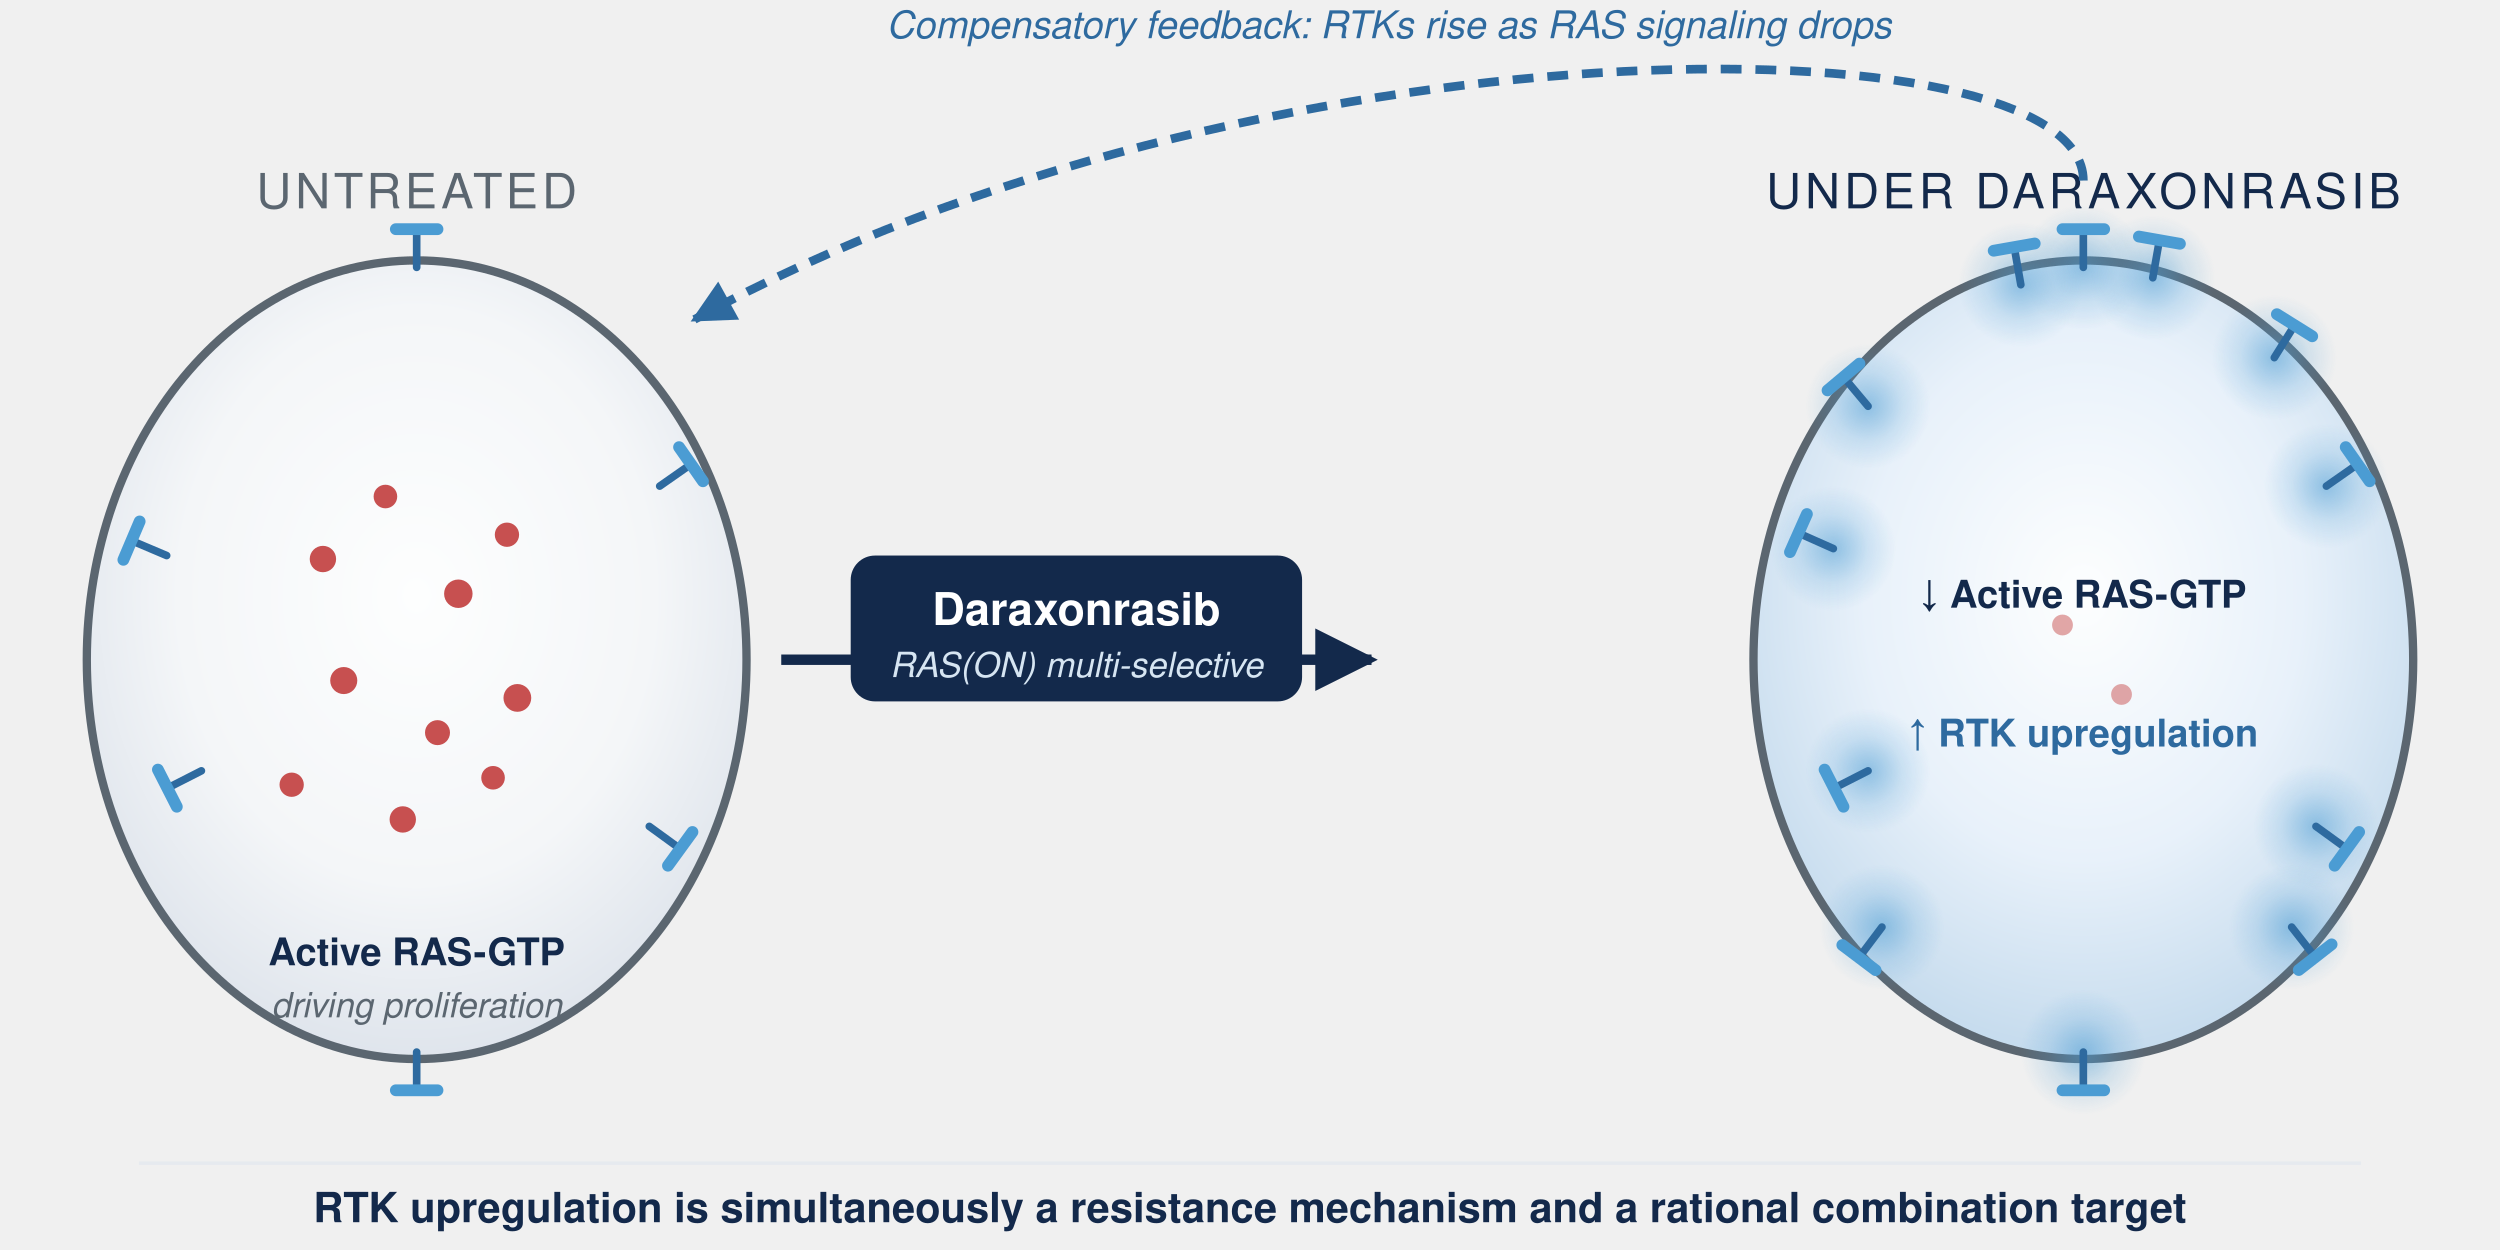
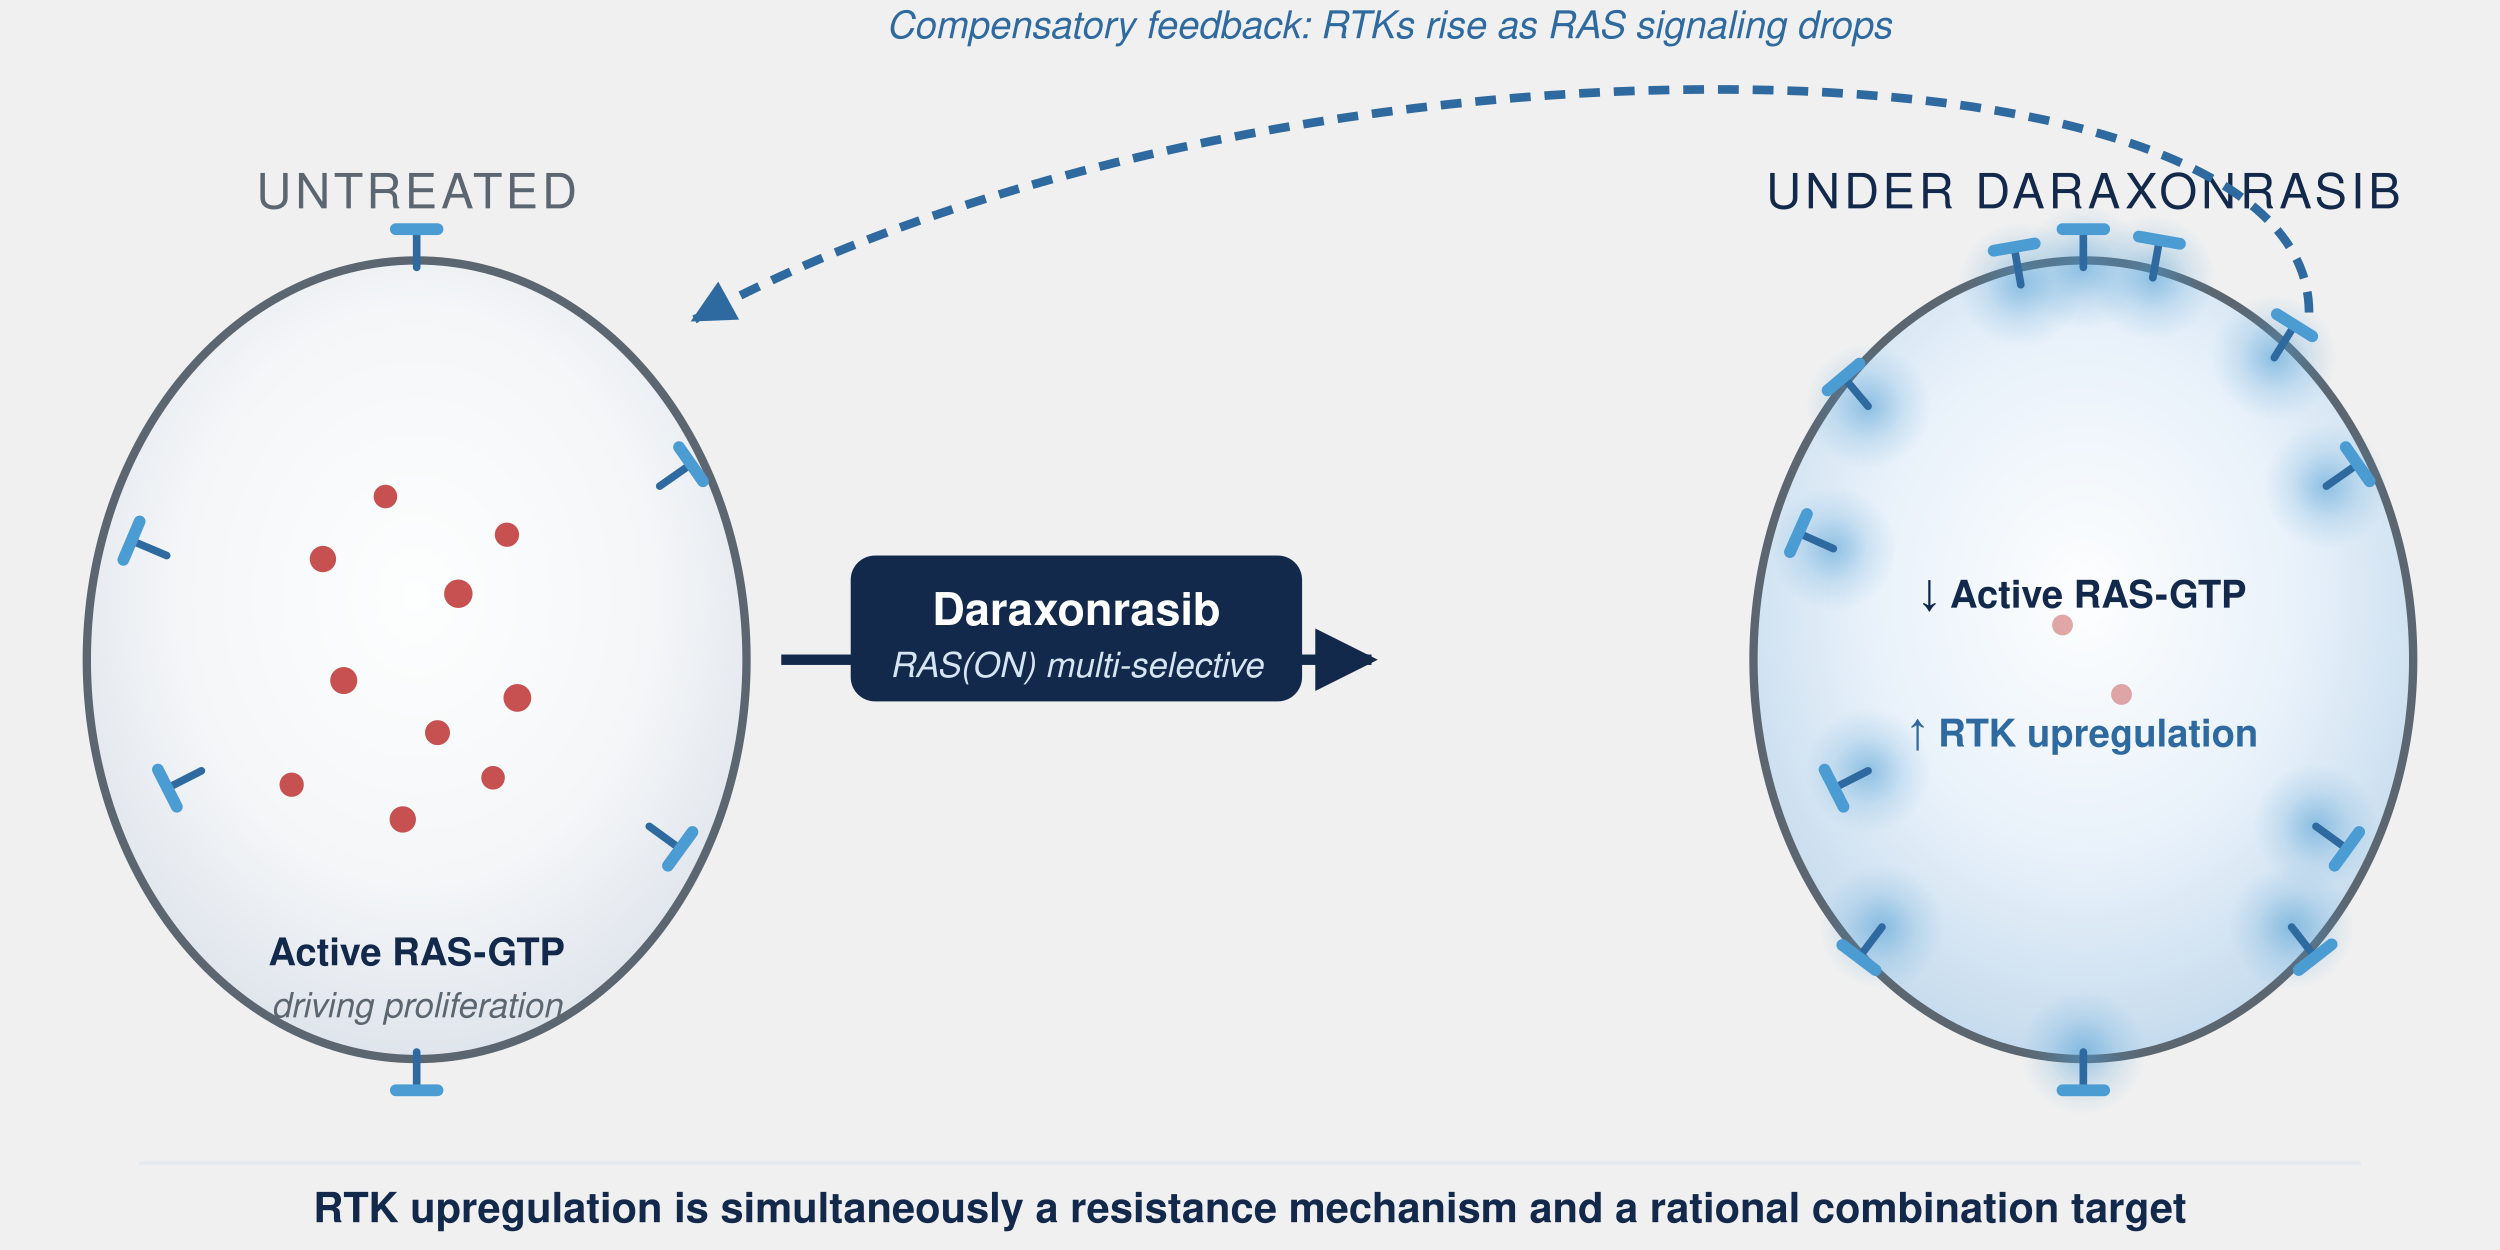
<svg xmlns="http://www.w3.org/2000/svg" viewBox="0 0 720 360" font-family="-apple-system, BlinkMacSystemFont, 'Segoe UI', Helvetica, Arial, sans-serif">
  <defs>
    <radialGradient id="cellFill" cx="50%" cy="42%" r="60%">
      <stop offset="0%" stop-color="#FDFEFE" />
      <stop offset="60%" stop-color="#F4F6F8" />
      <stop offset="100%" stop-color="#DDE3EB" />
    </radialGradient>
    <radialGradient id="cellFillTreated" cx="50%" cy="42%" r="60%">
      <stop offset="0%" stop-color="#FDFEFE" />
      <stop offset="55%" stop-color="#E8F1FA" />
      <stop offset="100%" stop-color="#C2D9EC" />
    </radialGradient>
    <radialGradient id="rtkGlow" cx="50%" cy="50%" r="50%">
      <stop offset="0%" stop-color="#4B9CD3" stop-opacity="0.55" />
      <stop offset="55%" stop-color="#4B9CD3" stop-opacity="0.18" />
      <stop offset="100%" stop-color="#4B9CD3" stop-opacity="0" />
    </radialGradient>
    <marker id="arrowNavy" viewBox="0 0 10 10" refX="9" refY="5" markerWidth="6" markerHeight="6" orient="auto">
      <path d="M0,0 L10,5 L0,10 Z" fill="#13294B" />
    </marker>
    <marker id="arrowDeep" viewBox="0 0 10 10" refX="9" refY="5" markerWidth="5" markerHeight="5" orient="auto">
      <path d="M0,0 L10,5 L0,10 Z" fill="#2E6A9F" />
    </marker>
    <symbol id="rtk" overflow="visible">
      <line x1="0" y1="0" x2="0" y2="-10" stroke="#2E6A9F" stroke-width="2.2" stroke-linecap="round" />
      <line x1="-6" y1="-11" x2="6" y2="-11" stroke="#4B9CD3" stroke-width="3.4" stroke-linecap="round" />
    </symbol>
  </defs>
  <g>
    <text x="120" y="60" text-anchor="middle" font-size="14" fill="#5B6670" font-weight="500" letter-spacing="0.08em">UNTREATED</text>
    <ellipse cx="120" cy="190" rx="95" ry="115" fill="url(#cellFill)" stroke="#5B6670" stroke-width="2.4" />
    <use href="#rtk" transform="translate(48,160)  rotate(-67)" />
    <use href="#rtk" transform="translate(58,222)  rotate(-117)" />
    <use href="#rtk" transform="translate(120,77)  rotate(0)" />
    <use href="#rtk" transform="translate(120,303) rotate(180)" />
    <use href="#rtk" transform="translate(190,140) rotate(55)" />
    <use href="#rtk" transform="translate(187,238) rotate(126)" />
    <g fill="#C75050">
      <circle cx="93" cy="161" r="3.8" />
      <circle cx="111" cy="143" r="3.4" />
      <circle cx="132" cy="171" r="4.1" />
      <circle cx="146" cy="154" r="3.5" />
      <circle cx="99" cy="196" r="3.9" />
      <circle cx="126" cy="211" r="3.6" />
      <circle cx="149" cy="201" r="4.0" />
      <circle cx="84" cy="226" r="3.5" />
      <circle cx="116" cy="236" r="3.8" />
      <circle cx="142" cy="224" r="3.4" />
    </g>
    <text x="120" y="278" text-anchor="middle" font-size="11" fill="#13294B" font-weight="600">Active RAS-GTP</text>
    <text x="120" y="293" text-anchor="middle" font-size="10" fill="#5B6670" font-style="italic">driving proliferation</text>
  </g>
  <g>
    <line x1="225" y1="190" x2="395" y2="190" stroke="#13294B" stroke-width="3" marker-end="url(#arrowNavy)" />
    <rect x="245" y="160" width="130" height="42" rx="7" fill="#13294B" />
    <text x="310" y="180" text-anchor="middle" font-size="13" fill="#FFFFFF" font-weight="600">Daraxonrasib</text>
    <text x="310" y="195" text-anchor="middle" font-size="10" fill="#D6E5F2" font-style="italic">RAS(ON) multi-selective</text>
  </g>
  <g>
    <text x="600" y="60" text-anchor="middle" font-size="14" fill="#13294B" font-weight="500" letter-spacing="0.08em">UNDER DARAXONRASIB</text>
    <ellipse cx="600" cy="190" rx="95" ry="115" fill="url(#cellFillTreated)" stroke="#5B6670" stroke-width="2.4" />
    <g>
      <circle cx="528" cy="158" r="18" fill="url(#rtkGlow)" />
      <circle cx="538" cy="222" r="18" fill="url(#rtkGlow)" />
      <circle cx="600" cy="77" r="18" fill="url(#rtkGlow)" />
      <circle cx="600" cy="303" r="18" fill="url(#rtkGlow)" />
      <circle cx="670" cy="140" r="18" fill="url(#rtkGlow)" />
      <circle cx="667" cy="238" r="18" fill="url(#rtkGlow)" />
      <circle cx="538" cy="117" r="18" fill="url(#rtkGlow)" />
      <circle cx="582" cy="82" r="18" fill="url(#rtkGlow)" />
      <circle cx="620" cy="80" r="18" fill="url(#rtkGlow)" />
      <circle cx="655" cy="103" r="18" fill="url(#rtkGlow)" />
      <circle cx="542" cy="267" r="18" fill="url(#rtkGlow)" />
      <circle cx="660" cy="267" r="18" fill="url(#rtkGlow)" />
    </g>
    <use href="#rtk" transform="translate(528,158) rotate(-66)" />
    <use href="#rtk" transform="translate(538,222) rotate(-117)" />
    <use href="#rtk" transform="translate(600,77)  rotate(0)" />
    <use href="#rtk" transform="translate(600,303) rotate(180)" />
    <use href="#rtk" transform="translate(670,140) rotate(55)" />
    <use href="#rtk" transform="translate(667,238) rotate(126)" />
    <use href="#rtk" transform="translate(538,117) rotate(-40)" />
    <use href="#rtk" transform="translate(582,82)  rotate(-10)" />
    <use href="#rtk" transform="translate(620,80)  rotate(10)" />
    <use href="#rtk" transform="translate(655,103) rotate(32)" />
    <use href="#rtk" transform="translate(542,267) rotate(-143)" />
    <use href="#rtk" transform="translate(660,267) rotate(142)" />
    <g fill="#C75050" opacity="0.5">
      <circle cx="594" cy="180" r="3" />
      <circle cx="611" cy="200" r="3" />
    </g>
    <text x="600" y="175" text-anchor="middle" font-size="11" fill="#13294B" font-weight="600">↓ Active RAS-GTP</text>
    <text x="600" y="215" text-anchor="middle" font-size="11" fill="#2E6A9F" font-weight="600">↑ RTK upregulation</text>
  </g>
  <g>
-     <path d="M 600 52 C 600 4, 360 4, 200 92" fill="none" stroke="#2E6A9F" stroke-width="2.5" stroke-dasharray="6,4" marker-end="url(#arrowDeep)" />
+     <path d="M 665 90 C 665 4, 360 4, 200 92" fill="none" stroke="#2E6A9F" stroke-width="2.5" stroke-dasharray="6,4" marker-end="url(#arrowDeep)" />
    <text x="400" y="11" text-anchor="middle" font-size="11" fill="#2E6A9F" font-style="italic" font-weight="500">
      Compensatory feedback: RTKs rise as RAS signaling drops
    </text>
  </g>
  <g>
    <line x1="40" y1="335" x2="680" y2="335" stroke="#E6EAEF" stroke-width="1" />
    <text x="360" y="352" text-anchor="middle" font-size="12" fill="#13294B" font-weight="600">
      RTK upregulation is simultaneously a resistance mechanism and a rational combination target
    </text>
  </g>
</svg>
